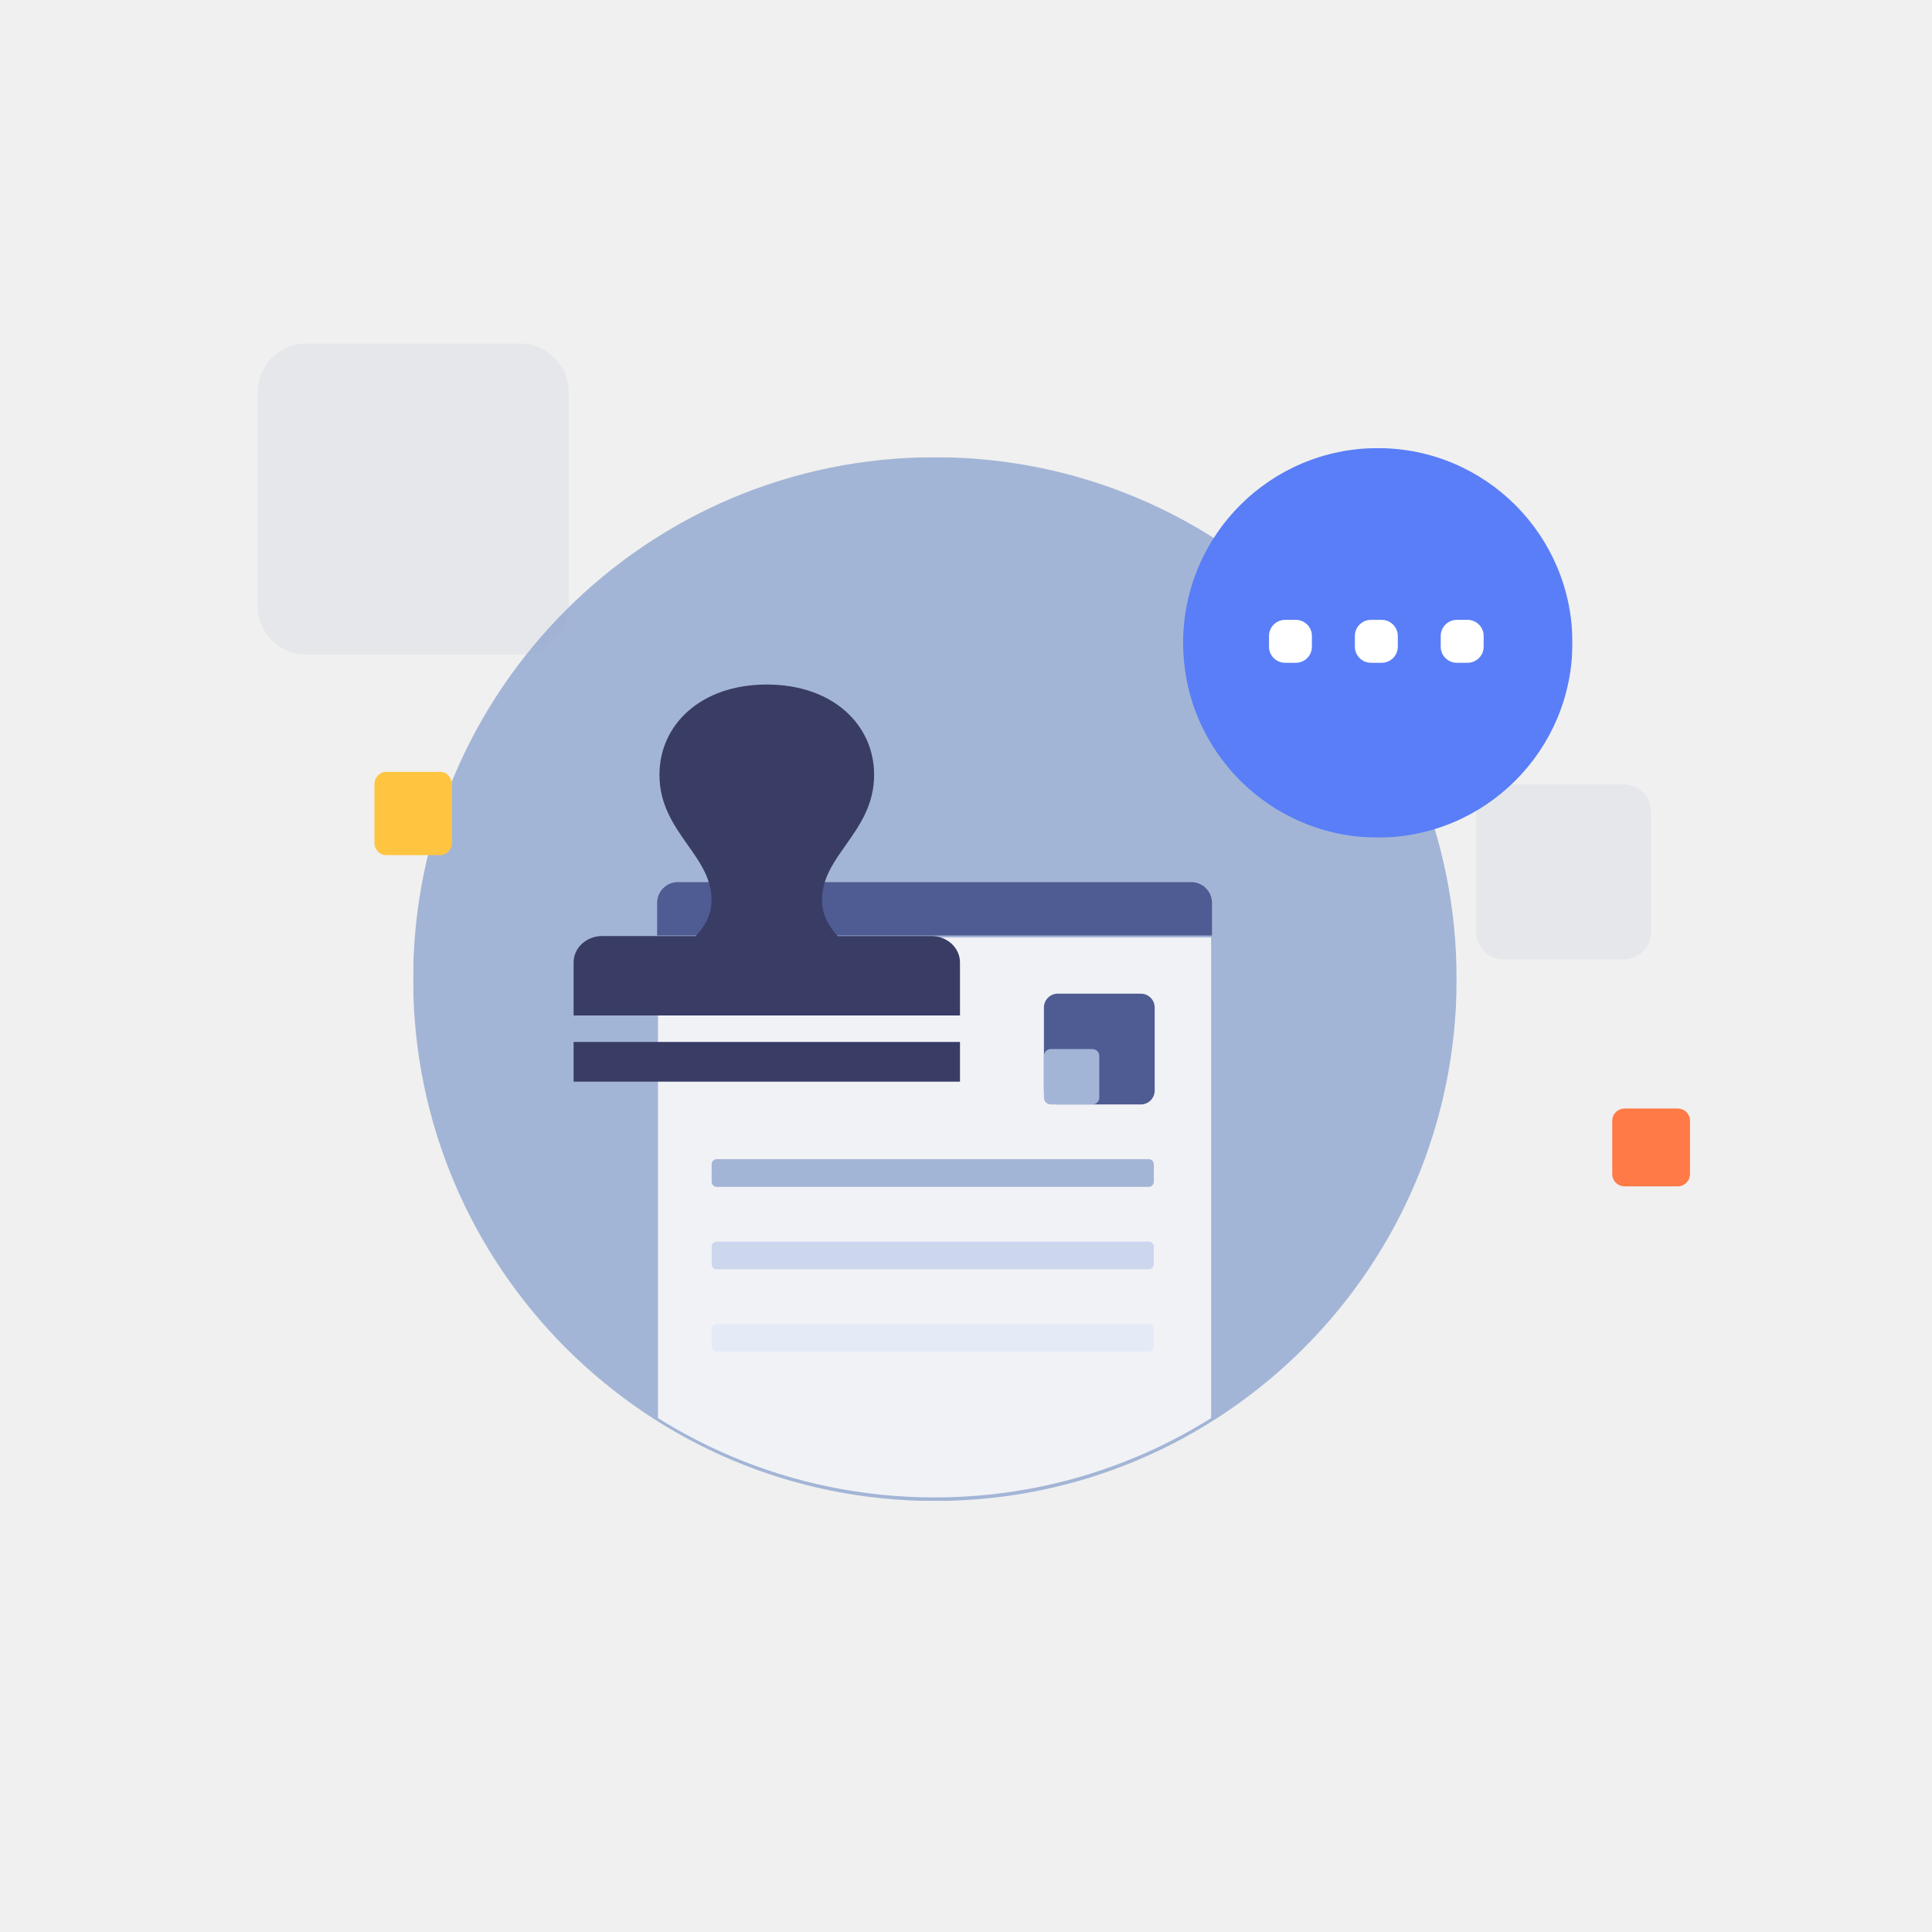
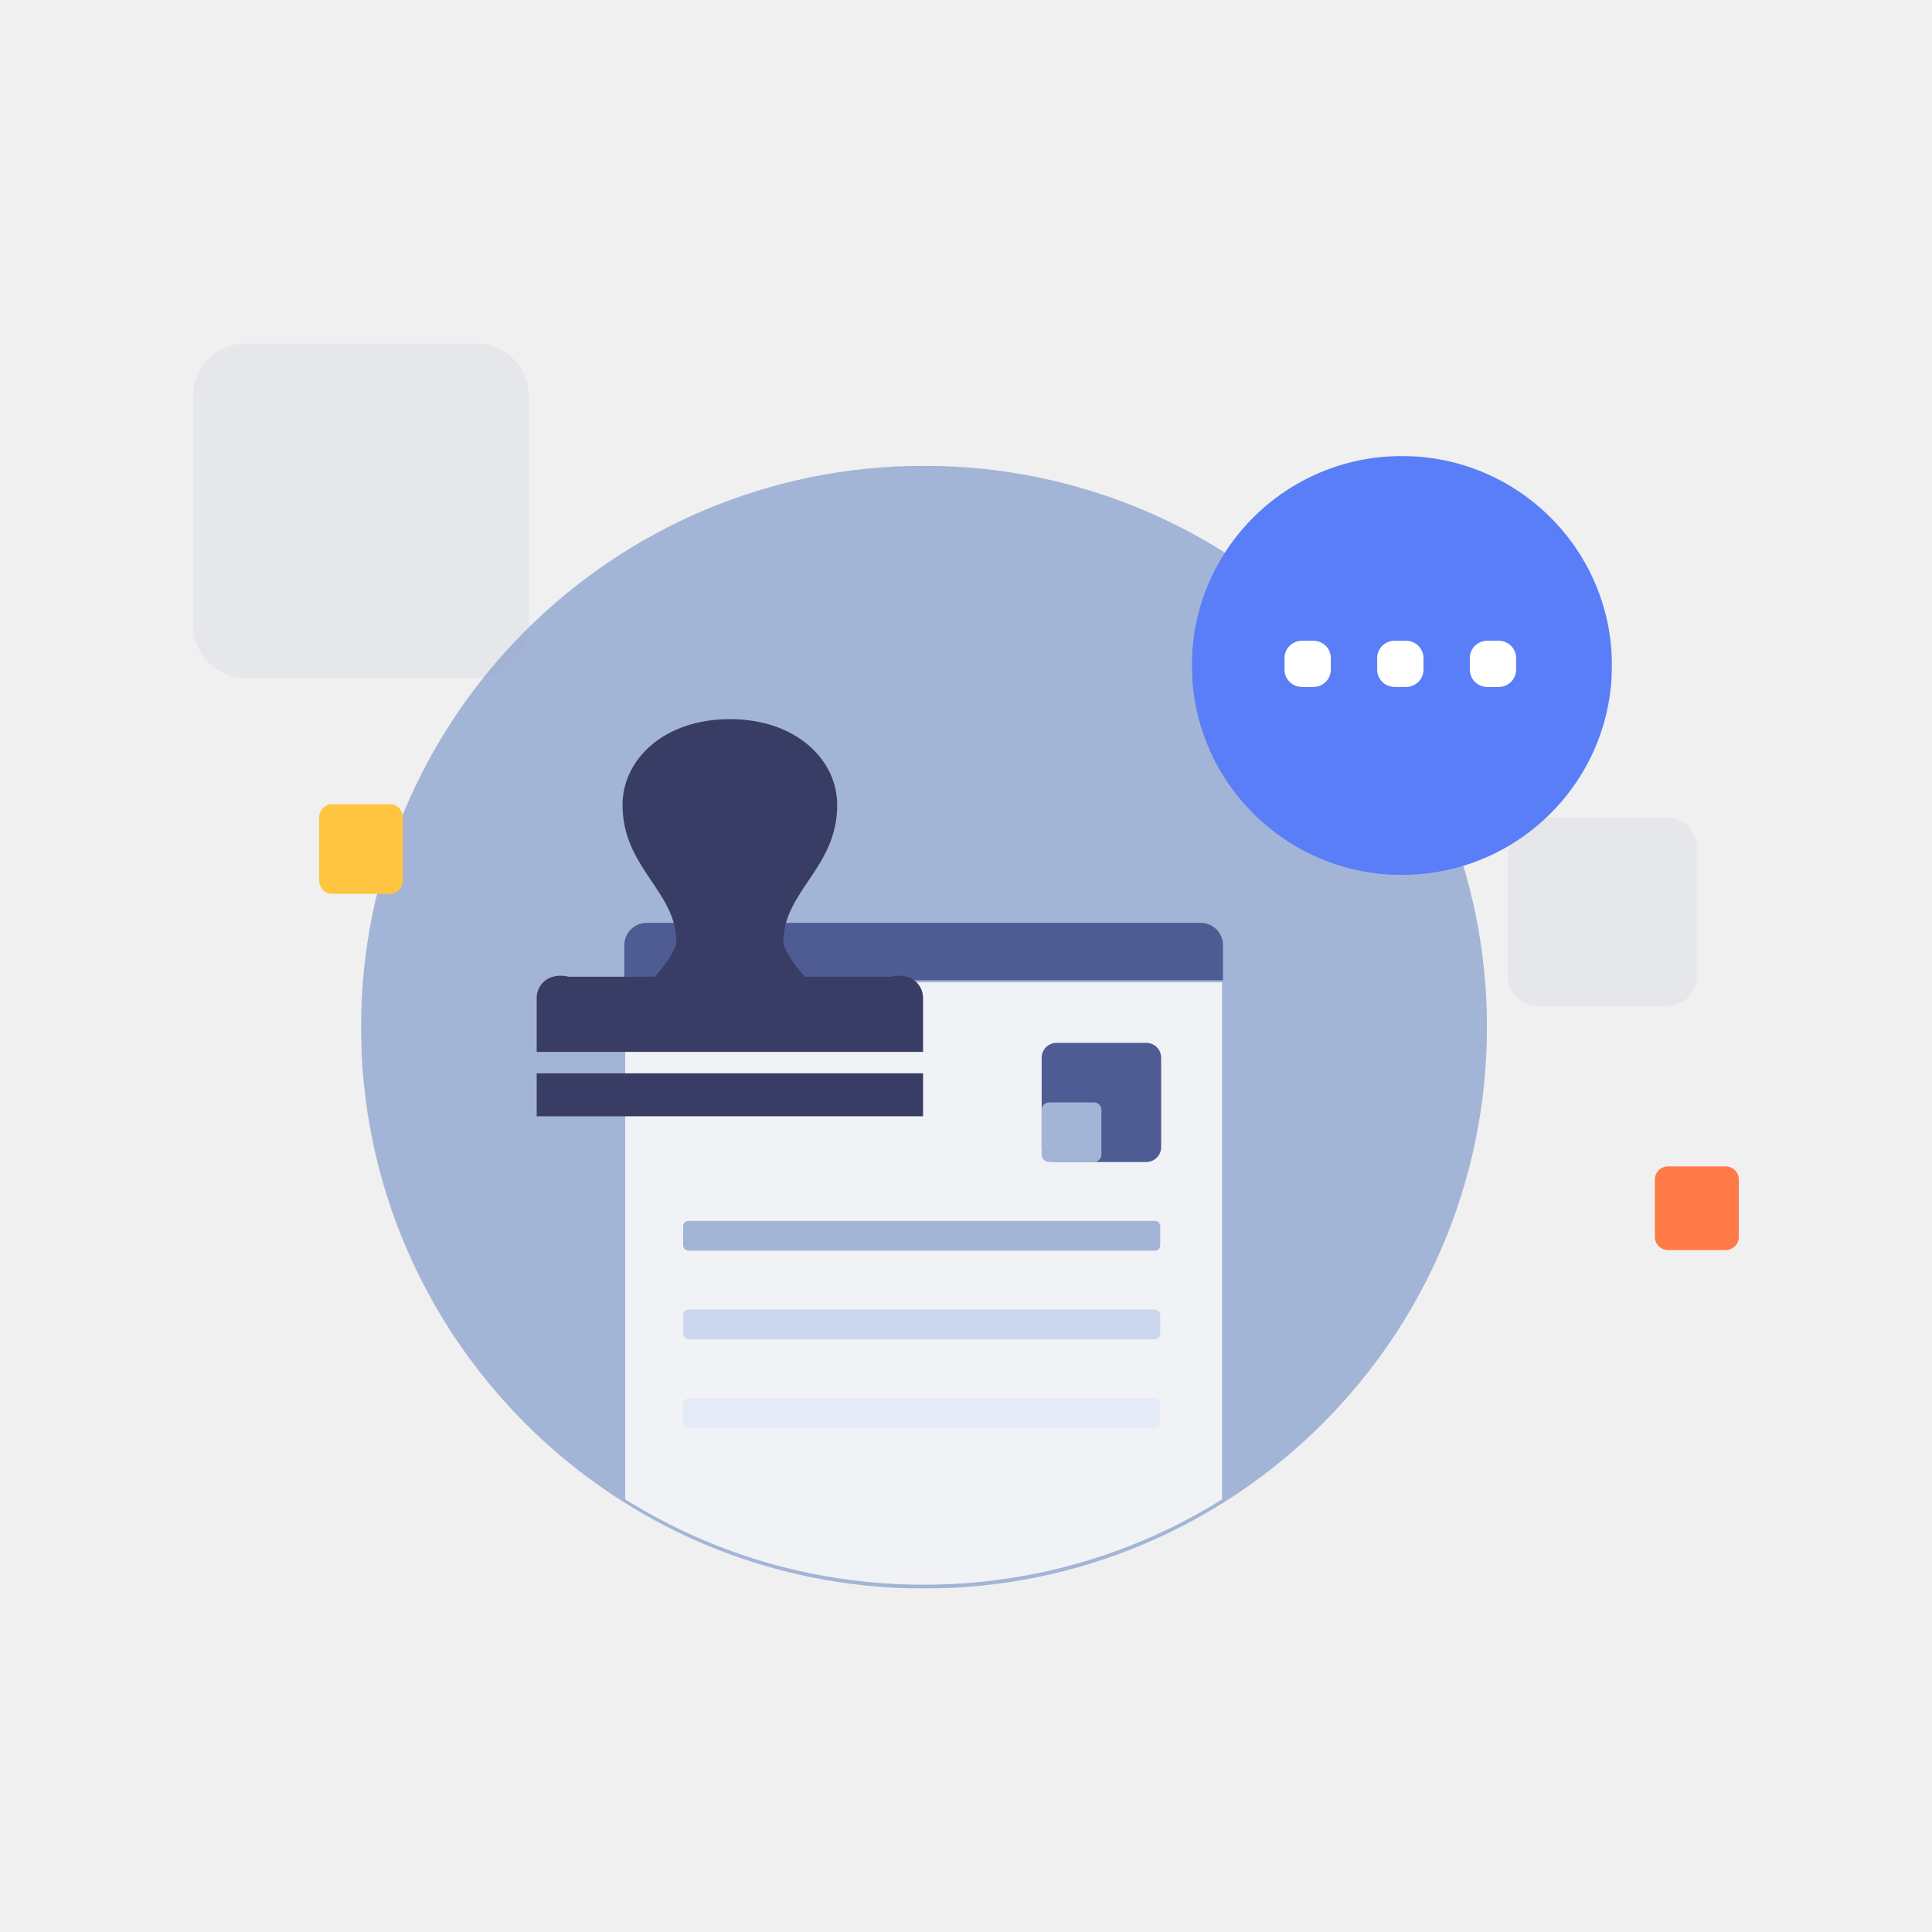
<svg xmlns="http://www.w3.org/2000/svg" xmlns:xlink="http://www.w3.org/1999/xlink" width="180px" height="180px" viewBox="0 0 180 180" version="1.1">
  <defs>
-     <polygon id="path-1" points="0 0 97.216 0 97.216 97.247 0 97.247" />
-     <path d="M48.579,0 C21.749,0 0,21.756 0,48.593 L0,48.593 C0,75.432 21.749,97.187 48.579,97.187 L48.579,97.187 C75.407,97.187 97.156,75.432 97.156,48.593 L97.156,48.593 C97.156,21.756 75.407,0 48.579,0 Z" id="path-3" />
-     <path d="M48.579,0 C21.749,0 0,21.756 0,48.593 L0,48.593 C0,75.432 21.749,97.187 48.579,97.187 L48.579,97.187 C75.407,97.187 97.156,75.432 97.156,48.593 L97.156,48.593 C97.156,21.756 75.407,0 48.579,0 Z" id="path-5" />
-     <path d="M48.579,0 C21.749,0 0,21.756 0,48.593 L0,48.593 C0,75.432 21.749,97.187 48.579,97.187 L48.579,97.187 C75.407,97.187 97.156,75.432 97.156,48.593 L97.156,48.593" id="path-7" />
-     <path d="M48.579,0 C21.749,0 0,21.756 0,48.593 C0,75.432 21.749,97.187 48.579,97.187 C75.407,97.187 97.156,75.432 97.156,48.593" id="path-9" />
-     <polygon id="path-11" points="0 0 7.246 0 7.246 7.786 0 7.786" />
-     <polygon id="path-13" points="0 0 36.271 0 36.271 36.283 0 36.283" />
+     <polygon id="path-1" points="0 0 104.898 0 104.898 104.602 0 104.602" />
+     <path d="M52.417,0 C23.467,0 0,23.401 0,52.268 L0,52.268 C0,81.137 23.467,104.538 52.417,104.538 L52.417,104.538 C81.366,104.538 104.834,81.137 104.834,52.268 L104.834,52.268 C104.834,23.401 81.366,0 52.417,0 Z" id="path-3" />
+     <path d="M52.417,0 C23.467,0 0,23.401 0,52.268 L0,52.268 C0,81.137 23.467,104.538 52.417,104.538 L52.417,104.538 C81.366,104.538 104.834,81.137 104.834,52.268 L104.834,52.268 C104.834,23.401 81.366,0 52.417,0 Z" id="path-5" />
+     <path d="M52.417,0 C23.467,0 0,23.401 0,52.268 L0,52.268 C0,81.137 23.467,104.538 52.417,104.538 L52.417,104.538 C81.366,104.538 104.834,81.137 104.834,52.268 L104.834,52.268" id="path-7" />
+     <path d="M52.417,0 C23.467,0 0,23.401 0,52.268 C0,81.137 23.467,104.538 52.417,104.538 C81.366,104.538 104.834,81.137 104.834,52.268" id="path-9" />
+     <polygon id="path-11" points="0 0 7.819 0 7.819 8.374 0 8.374" />
+     <polygon id="path-13" points="0 0 39.137 0 39.137 39.027 0 39.027" />
  </defs>
  <g id="1.通用/空状态/审核中" stroke="none" stroke-width="1" fill="none" fill-rule="evenodd">
-     <g id="编组-8" transform="translate(24, 32)">
-       <g id="分组" transform="translate(14.49279, 10.32445)">
-         <g transform="translate(0, 0.271863)">
-           <mask id="mask-2" fill="white">
-             <use xlink:href="#path-1" />
-           </mask>
-           <g id="Clip-2" />
-           <path d="M97.217,48.624 C97.217,75.478 75.453,97.247 48.609,97.247 C21.763,97.247 -0,75.478 -0,48.624 C-0,21.769 21.763,-0 48.609,-0 C75.453,-0 97.217,21.769 97.217,48.624" id="Fill-1" fill="#A3B5D6" mask="url(#mask-2)" />
+     <g id="编组-2" transform="translate(18, 32)">
+       <g id="编组-8">
+         <g id="分组" transform="translate(15.63801, 11.10529)">
+           <g transform="translate(0, 0.292424)">
+             <mask id="mask-2" fill="white">
+               <use xlink:href="#path-1" />
+             </mask>
+             <g id="Clip-2" />
+             <path d="M104.899,52.301 C104.899,81.187 81.415,104.602 52.45,104.602 C23.482,104.602 -0,81.187 -0,52.301 C-0,23.415 23.482,-0 52.45,-0 C81.415,-0 104.899,23.415 104.899,52.301" id="Fill-1" fill="#A3B5D6" mask="url(#mask-2)" />
+           </g>
+           <g id="文件">
+             <mask id="mask-4" fill="white">
+               <use xlink:href="#path-3" />
+             </mask>
+             <g id="Clip-4" />
+             <path d="M80.22,48.42 L80.22,111.315 C80.22,112.237 79.019,112.704 78.358,112.059 L74.51,107.605 L70.457,111.647 C69.649,112.452 68.342,112.46 67.524,111.665 L63.342,107.605 L59.372,111.616 C58.562,112.434 57.239,112.443 56.419,111.634 L52.329,107.605 L48.202,111.659 C47.389,112.457 46.083,112.457 45.271,111.658 L41.151,107.605 L37.043,111.647 C36.226,112.45 34.912,112.445 34.101,111.637 L30.057,107.605 L26.307,112.111 C25.648,112.764 24.613,112.3 24.613,111.373 L24.613,48.42 L80.22,48.42 Z" id="Fill-3" fill="#F1F2F6" mask="url(#mask-4)" />
+             <mask id="mask-6" fill="white">
+               <use xlink:href="#path-5" />
+             </mask>
+             <g id="Clip-6" />
+             <path d="M24.526,48.224 L80.307,48.224 L80.307,44.956 C80.307,43.806 79.372,42.875 78.219,42.875 L26.614,42.875 C25.46,42.875 24.526,43.806 24.526,44.956 L24.526,48.224 Z" id="Fill-5" fill="#4E5C93" mask="url(#mask-6)" />
+             <g id="分组" mask="url(#mask-6)">
+               <mask id="mask-8" fill="white">
+                 <use xlink:href="#path-7" />
+               </mask>
+               <g id="Clip-8" />
+               <path d="M64.802,65.157 L73.154,65.157 C73.922,65.157 74.545,64.535 74.545,63.769 L74.545,55.441 C74.545,54.675 73.922,54.054 73.154,54.054 L64.802,54.054 C64.033,54.054 63.41,54.675 63.41,55.441 L63.41,63.769 C63.41,64.535 64.033,65.157 64.802,65.157" id="Fill-7" fill="#4E5C93" mask="url(#mask-8)" />
+             </g>
+             <mask id="mask-10" fill="white">
+               <use xlink:href="#path-9" />
+             </mask>
+             <g id="Clip-10" />
+             <path d="M68.281,65.157 C68.665,65.157 68.977,64.846 68.977,64.463 L68.977,60.299 C68.977,59.915 68.665,59.605 68.281,59.605 L64.106,59.605 C63.722,59.605 63.41,59.915 63.41,60.299 L63.41,64.463 C63.41,64.846 63.722,65.157 64.106,65.157 L68.281,65.157 Z" id="Fill-9" fill="#A3B5D6" mask="url(#mask-10)" />
+             <path d="M30.512,73.415 L73.953,73.415 C74.232,73.415 74.458,73.189 74.458,72.911 L74.458,71.144 C74.458,70.865 74.232,70.64 73.953,70.64 L30.512,70.64 C30.233,70.64 30.006,70.865 30.006,71.144 L30.006,72.911 C30.006,73.189 30.233,73.415 30.512,73.415" id="Fill-11" fill="#A3B5D6" />
+             <path d="M30.512,81.674 L73.953,81.674 C74.232,81.674 74.458,81.448 74.458,81.169 L74.458,79.402 C74.458,79.124 74.232,78.898 73.953,78.898 L30.512,78.898 C30.233,78.898 30.006,79.124 30.006,79.402 L30.006,81.169 C30.006,81.448 30.233,81.674 30.512,81.674" id="Fill-13" fill="#CCD7EE" />
+             <path d="M30.512,89.932 L73.953,89.932 C74.232,89.932 74.458,89.707 74.458,89.428 L74.458,87.661 C74.458,87.382 74.232,87.157 73.953,87.157 L30.512,87.157 C30.233,87.157 30.006,87.382 30.006,87.661 L30.006,89.428 C30.006,89.707 30.233,89.932 30.512,89.932" id="Fill-15" fill="#E4EBF7" />
+           </g>
        </g>
-         <g id="文件">
-           <mask id="mask-4" fill="white">
-             <use xlink:href="#path-3" />
+         <path d="M137.337,61.726 L125.251,61.726 C123.737,61.726 122.498,60.49 122.498,58.98 L122.498,46.929 C122.498,45.419 123.737,44.183 125.251,44.183 L137.337,44.183 C138.851,44.183 140.09,45.419 140.09,46.929 L140.09,58.98 C140.09,60.49 138.851,61.726 137.337,61.726" id="Fill-1备份" fill="#929CBE" opacity="0.1" />
+         <g id="分组备份" transform="translate(11.72853, 42.91522)">
+           <mask id="mask-12" fill="white">
+             <use xlink:href="#path-11" />
          </mask>
          <g id="Clip-4" />
-           <path d="M74.345,45.016 L74.345,103.488 C74.345,104.346 73.232,104.78 72.62,104.18 L69.054,100.04 L65.297,103.797 C64.549,104.545 63.337,104.553 62.579,103.814 L58.703,100.04 L55.024,103.768 C54.273,104.529 53.047,104.537 52.287,103.785 L48.497,100.04 L44.672,103.808 C43.918,104.55 42.708,104.55 41.956,103.807 L38.138,100.04 L34.33,103.797 C33.573,104.544 32.356,104.539 31.604,103.787 L27.856,100.04 L24.38,104.228 C23.77,104.836 22.81,104.404 22.81,103.542 L22.81,45.016 L74.345,45.016 Z" id="Fill-3" fill="#F1F2F6" mask="url(#mask-4)" />
-           <mask id="mask-6" fill="white">
-             <use xlink:href="#path-5" />
-           </mask>
-           <g id="Clip-6" />
-           <path d="M22.73,44.833 L74.426,44.833 L74.426,41.795 C74.426,40.726 73.559,39.86 72.491,39.86 L24.665,39.86 C23.596,39.86 22.73,40.726 22.73,41.795 L22.73,44.833 Z" id="Fill-5" fill="#4E5C93" mask="url(#mask-6)" />
-           <g id="分组" mask="url(#mask-6)">
-             <mask id="mask-8" fill="white">
-               <use xlink:href="#path-7" />
+           <path d="M6.59,8.374 L1.229,8.374 C0.553,8.374 0,7.787 0,7.069 L0,1.305 C0,0.587 0.553,-5.63115459e-05 1.229,-5.63115459e-05 L6.59,-5.63115459e-05 C7.266,-5.63115459e-05 7.819,0.587 7.819,1.305 L7.819,7.069 C7.819,7.787 7.266,8.374 6.59,8.374" id="Fill-3" fill="#FFC540" mask="url(#mask-12)" />
+         </g>
+         <path d="M137.41,84.467 C136.734,84.467 136.181,83.92 136.181,83.252 L136.181,77.886 C136.181,77.217 136.734,76.67 137.41,76.67 L142.771,76.67 C143.447,76.67 144,77.217 144,77.886 L144,83.252 C144,83.92 143.447,84.467 142.771,84.467 L137.41,84.467 Z" id="Fill-5备份" fill="#FF7A46" />
+         <path d="M4.895,31.188 C2.203,31.188 0,28.991 0,26.306 L0,4.882 C0,2.197 2.203,0 4.895,0 L26.381,0 C29.073,0 31.276,2.197 31.276,4.882 L31.276,26.306 C31.276,28.991 29.073,31.188 26.381,31.188 L4.895,31.188 Z" id="Fill-7备份" fill="#929CBE" opacity="0.1" />
+         <g id="分组" transform="translate(93.04316, 10.48796)">
+           <g>
+             <mask id="mask-14" fill="white">
+               <use xlink:href="#path-13" />
            </mask>
-             <g id="Clip-8" />
-             <path d="M60.056,60.575 L67.796,60.575 C68.509,60.575 69.086,59.998 69.086,59.285 L69.086,51.543 C69.086,50.831 68.509,50.253 67.796,50.253 L60.056,50.253 C59.344,50.253 58.767,50.831 58.767,51.543 L58.767,59.285 C58.767,59.998 59.344,60.575 60.056,60.575" id="Fill-7" fill="#4E5C93" mask="url(#mask-8)" />
+             <g id="Clip-2" />
+             <path d="M19.569,-4.35572135e-06 C8.761,-4.35572135e-06 -4.36802316e-06,8.737 -4.36802316e-06,19.514 C-4.36802316e-06,30.291 8.761,39.027 19.569,39.027 C30.376,39.027 39.137,30.291 39.137,19.514 C39.137,8.737 30.376,-4.35572135e-06 19.569,-4.35572135e-06" id="Fill-1" fill="#597EF7" mask="url(#mask-14)" />
          </g>
-           <mask id="mask-10" fill="white">
-             <use xlink:href="#path-9" />
-           </mask>
-           <g id="Clip-10" />
-           <path d="M63.281,60.575 C63.637,60.575 63.925,60.287 63.925,59.931 L63.925,56.059 C63.925,55.703 63.637,55.414 63.281,55.414 L59.412,55.414 C59.055,55.414 58.767,55.703 58.767,56.059 L58.767,59.931 C58.767,60.287 59.055,60.575 59.412,60.575 L63.281,60.575 Z" id="Fill-9" fill="#A3B5D6" mask="url(#mask-10)" />
-           <path d="M28.277,68.253 L68.537,68.253 C68.796,68.253 69.005,68.043 69.005,67.784 L69.005,66.141 C69.005,65.882 68.796,65.673 68.537,65.673 L28.277,65.673 C28.019,65.673 27.809,65.882 27.809,66.141 L27.809,67.784 C27.809,68.043 28.019,68.253 28.277,68.253" id="Fill-11" fill="#A3B5D6" />
-           <path d="M28.277,75.931 L68.537,75.931 C68.796,75.931 69.005,75.721 69.005,75.462 L69.005,73.819 C69.005,73.56 68.796,73.351 68.537,73.351 L28.277,73.351 C28.019,73.351 27.809,73.56 27.809,73.819 L27.809,75.462 C27.809,75.721 28.019,75.931 28.277,75.931" id="Fill-13" fill="#CCD7EE" />
-           <path d="M28.277,83.609 L68.537,83.609 C68.796,83.609 69.005,83.399 69.005,83.14 L69.005,81.497 C69.005,81.238 68.796,81.029 68.537,81.029 L28.277,81.029 C28.019,81.029 27.809,81.238 27.809,81.497 L27.809,83.14 C27.809,83.399 28.019,83.609 28.277,83.609" id="Fill-15" fill="#E4EBF7" />
+           <g id="编组" transform="translate(8.632156, 17.21007)" fill="#FFFFFF">
+             <path d="M2.698,4.303 L1.619,4.303 C0.725,4.303 0,3.58 0,2.689 L0,1.613 C0,0.722 0.725,0 1.619,0 L2.698,0 C3.591,0 4.316,0.722 4.316,1.613 L4.316,2.689 C4.316,3.58 3.591,4.303 2.698,4.303" id="Fill-5" />
+             <path d="M11.33,4.303 L10.251,4.303 C9.357,4.303 8.632,3.58 8.632,2.689 L8.632,1.613 C8.632,0.722 9.357,0 10.251,0 L11.33,0 C12.224,0 12.948,0.722 12.948,1.613 L12.948,2.689 C12.948,3.58 12.224,4.303 11.33,4.303" id="Fill-5" />
+             <path d="M19.962,4.303 L18.883,4.303 C17.989,4.303 17.264,3.58 17.264,2.689 L17.264,1.613 C17.264,0.722 17.989,0 18.883,0 L19.962,0 C20.856,0 21.58,0.722 21.58,1.613 L21.58,2.689 C21.58,3.58 20.856,4.303 19.962,4.303" id="Fill-5" />
+           </g>
        </g>
      </g>
-       <path d="M127.279,57.386 L116.079,57.386 C114.675,57.386 113.527,56.237 113.527,54.833 L113.527,43.629 C113.527,42.225 114.675,41.076 116.079,41.076 L127.279,41.076 C128.683,41.076 129.831,42.225 129.831,43.629 L129.831,54.833 C129.831,56.237 128.683,57.386 127.279,57.386" id="Fill-1备份" fill="#929CBE" opacity="0.1" />
-       <g id="分组备份" transform="translate(10.86961, 39.89777)">
-         <mask id="mask-12" fill="white">
-           <use xlink:href="#path-11" />
-         </mask>
-         <g id="Clip-4" />
-         <path d="M6.107,7.786 L1.139,7.786 C0.512,7.786 0,7.239 0,6.572 L0,1.214 C0,0.546 0.512,-5.23521666e-05 1.139,-5.23521666e-05 L6.107,-5.23521666e-05 C6.734,-5.23521666e-05 7.246,0.546 7.246,1.214 L7.246,6.572 C7.246,7.239 6.734,7.786 6.107,7.786" id="Fill-3" fill="#FFC540" mask="url(#mask-12)" />
+       <g id="编组备份" transform="translate(32, 35)" fill="#393D65" fill-rule="nonzero">
+         <path d="M7.531753e-13,33 L36,33 L36,37 L7.531753e-13,37 L7.531753e-13,33 Z M33,24 L25,24 C23.818,22.695 23.258,21.715 23,21 C22.791,16.122 28,13.97 28,8 C28,3.776 24.166,9.41469125e-14 18,9.41469125e-14 C11.833,9.41469125e-14 7.999,3.776 8,8 C7.999,13.97 13.208,16.122 13,21 C12.741,21.715 12.182,22.695 11,24 L3,24 C1.191,23.56 7.46069873e-13,24.668 7.46069873e-13,26 L7.46069873e-13,31 L36,31 L36,26 C36,24.668 34.809,23.56 33,24 Z" id="形状" />
      </g>
-       <path d="M127.347,78.528 C126.721,78.528 126.208,78.02 126.208,77.398 L126.208,72.409 C126.208,71.788 126.721,71.279 127.347,71.279 L132.316,71.279 C132.942,71.279 133.454,71.788 133.454,72.409 L133.454,77.398 C133.454,78.02 132.942,78.528 132.316,78.528 L127.347,78.528 Z" id="Fill-5备份" fill="#FF7A46" />
-       <path d="M4.537,28.995 C2.042,28.995 0,26.953 0,24.457 L0,4.538 C0,2.042 2.042,0 4.537,0 L24.449,0 C26.944,0 28.986,2.042 28.986,4.538 L28.986,24.457 C28.986,26.953 26.944,28.995 24.449,28.995 L4.537,28.995 Z" id="Fill-7备份" fill="#929CBE" opacity="0.1" />
-       <g id="分组" transform="translate(86.22936, 9.750532)">
-         <g>
-           <mask id="mask-14" fill="white">
-             <use xlink:href="#path-13" />
-           </mask>
-           <g id="Clip-2" />
-           <path d="M18.136,-4.04946172e-06 C8.12,-4.04946172e-06 -4.04814111e-06,8.122 -4.04814111e-06,18.142 C-4.04814111e-06,28.161 8.12,36.283 18.136,36.283 C28.152,36.283 36.271,28.161 36.271,18.142 C36.271,8.122 28.152,-4.04946172e-06 18.136,-4.04946172e-06" id="Fill-1" fill="#597EF7" mask="url(#mask-14)" />
-         </g>
-         <g id="编组" transform="translate(8, 16)" fill="#FFFFFF">
-           <path d="M2.5,4 L1.5,4 C0.672,4 0,3.328 0,2.5 L0,1.5 C0,0.672 0.672,0 1.5,0 L2.5,0 C3.328,0 4,0.672 4,1.5 L4,2.5 C4,3.328 3.328,4 2.5,4" id="Fill-5" />
-           <path d="M10.5,4 L9.5,4 C8.672,4 8,3.328 8,2.5 L8,1.5 C8,0.672 8.672,0 9.5,0 L10.5,0 C11.328,0 12,0.672 12,1.5 L12,2.5 C12,3.328 11.328,4 10.5,4" id="Fill-5" />
-           <path d="M18.5,4 L17.5,4 C16.672,4 16,3.328 16,2.5 L16,1.5 C16,0.672 16.672,0 17.5,0 L18.5,0 C19.328,0 20,0.672 20,1.5 L20,2.5 C20,3.328 19.328,4 18.5,4" id="Fill-5" />
-         </g>
-       </g>
-     </g>
-     <g id="编组备份" transform="translate(53.43995, 63.77639)" fill="#393D65" fill-rule="nonzero">
-       <path d="M0,33.3 L36,33.3 L36,37 L0,37 L0,33.3 Z M33.339,23.433 L24.605,23.433 C23.818,22.573 23.258,21.598 23.167,20.506 C22.791,16.035 28,13.895 28,8.412 C28,3.755 24.166,0 18,0 C11.833,0 8,3.755 8,8.412 C8,13.895 13.208,16.036 12.833,20.506 C12.741,21.599 12.182,22.573 11.394,23.433 L2.661,23.433 C1.191,23.433 0,24.535 0,25.894 L0,30.833 L36,30.833 L36,25.894 C36,24.535 34.809,23.433 33.339,23.433 Z" id="形状" />
    </g>
  </g>
</svg>
